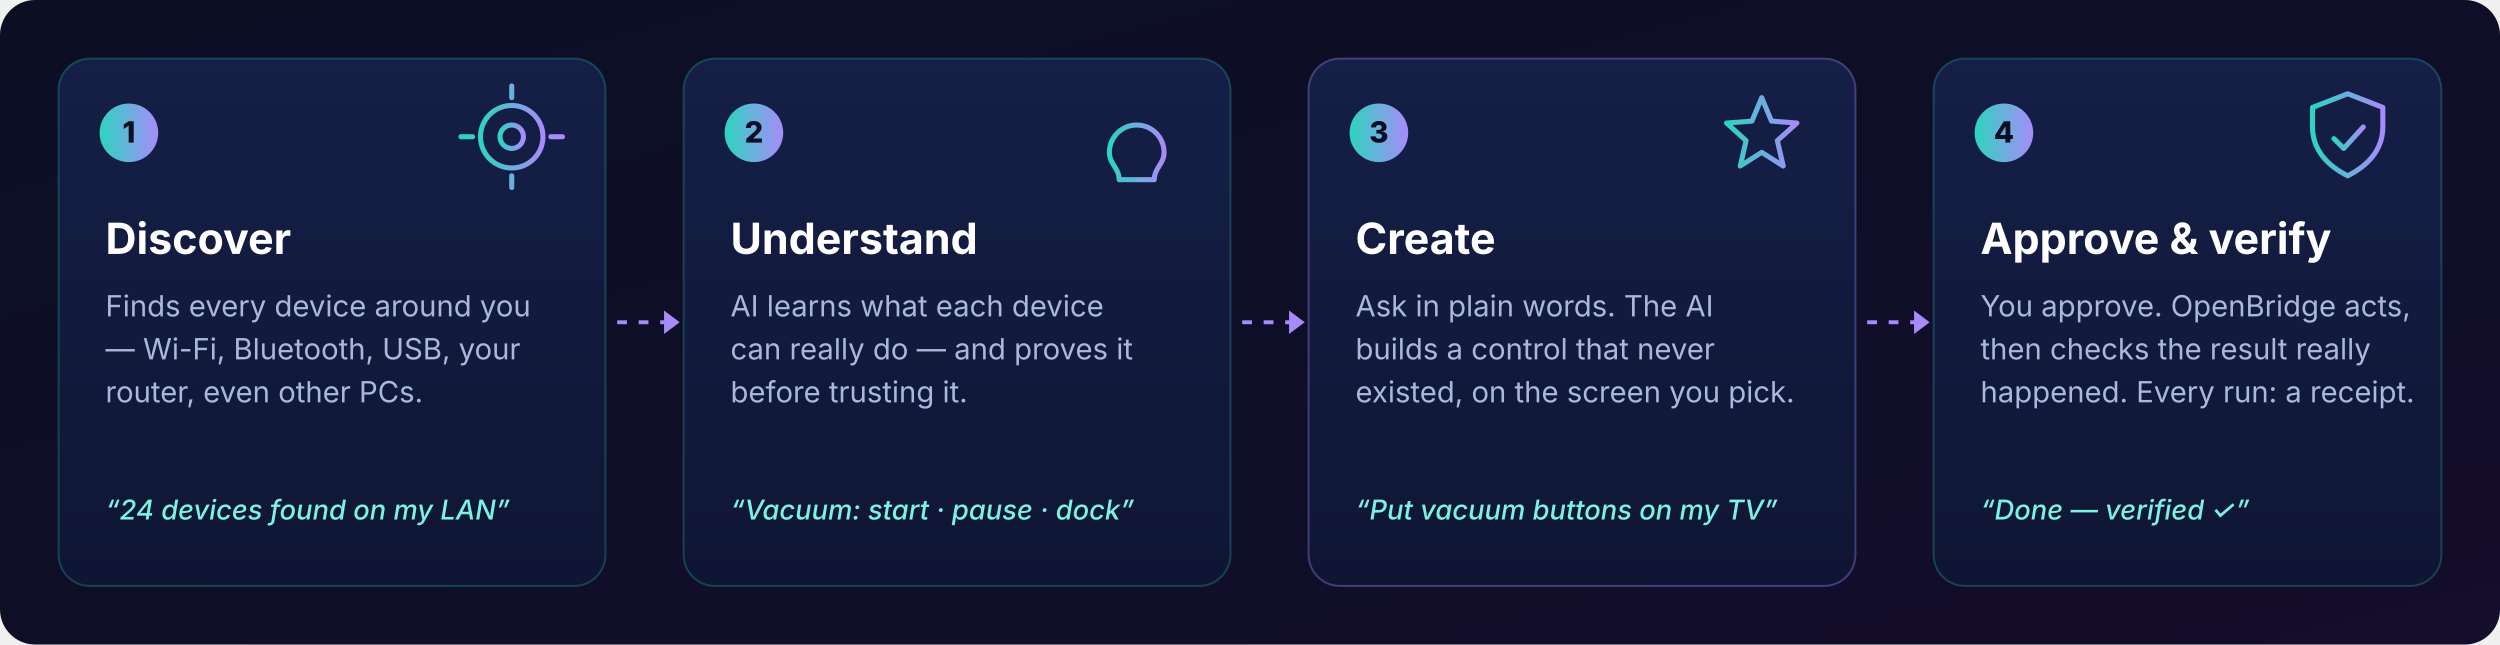
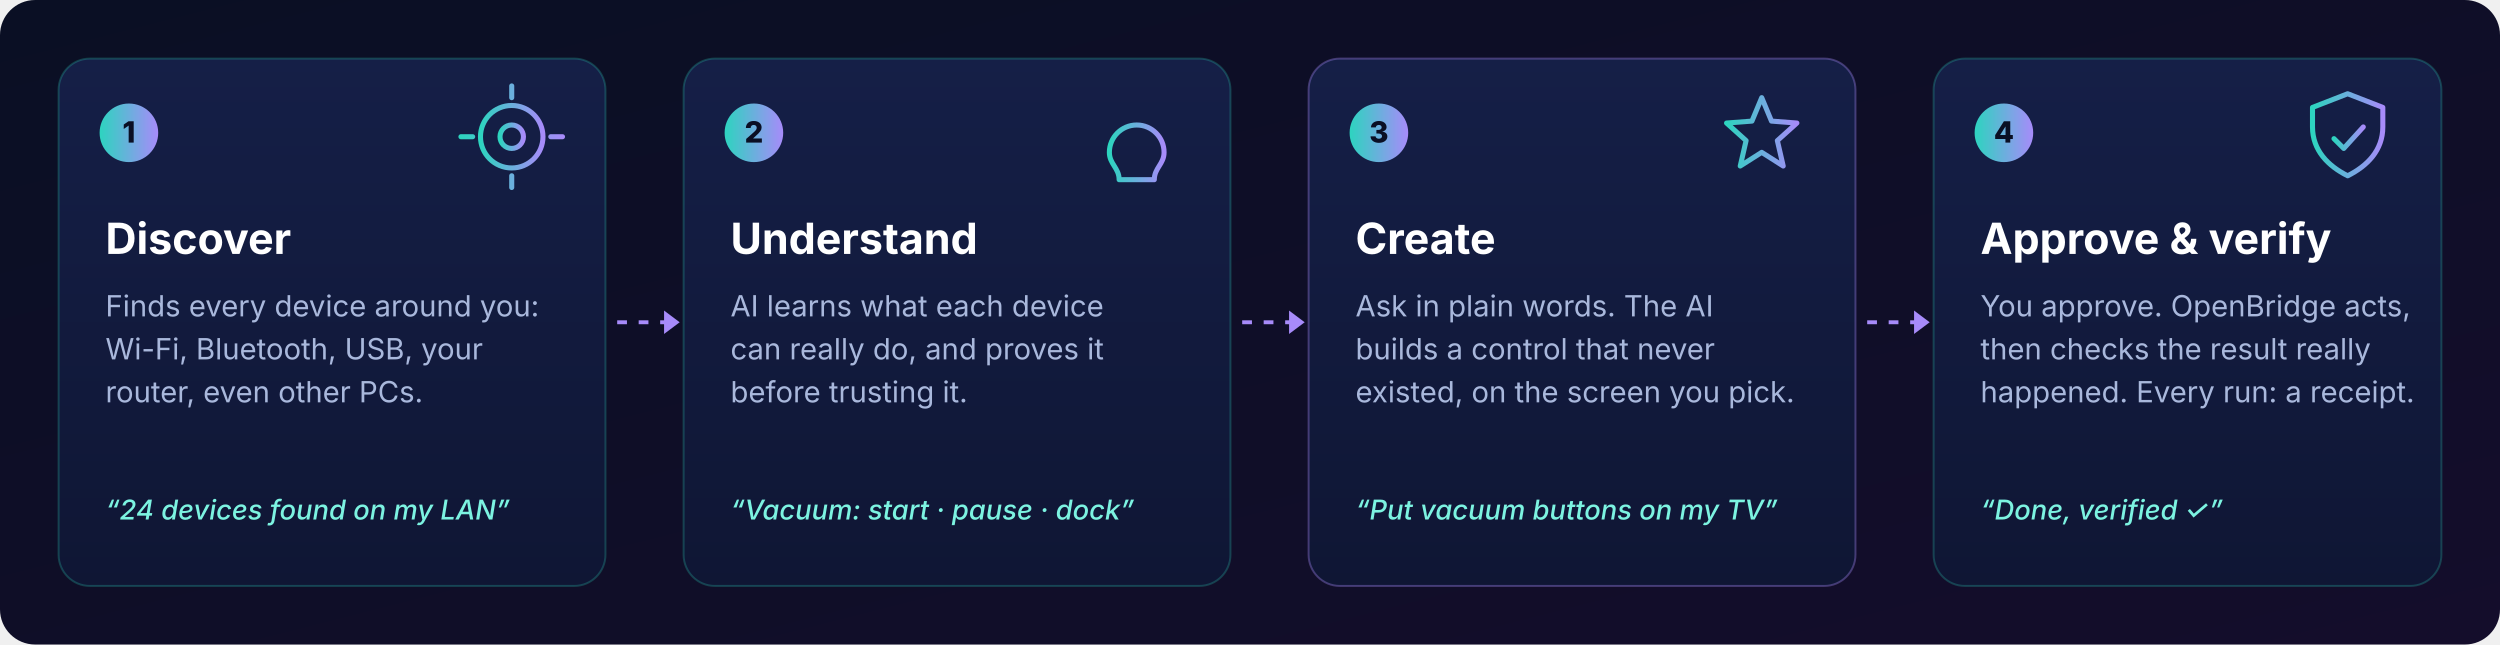
<svg xmlns="http://www.w3.org/2000/svg" viewBox="0 0 1280 330" width="1280" height="330" role="img" aria-label="How OpenBridge works: Discover, Understand, Create, Verify">
  <defs>
    <linearGradient id="bg" x1="0" y1="0" x2="1" y2="1">
      <stop offset="0" stop-color="#0a0f24" />
      <stop offset="1" stop-color="#140d2b" />
    </linearGradient>
    <linearGradient id="card" x1="0" y1="0" x2="0" y2="1">
      <stop offset="0" stop-color="#151f47" />
      <stop offset="1" stop-color="#0f1634" />
    </linearGradient>
    <linearGradient id="acc" x1="0" y1="0" x2="1" y2="0">
      <stop offset="0" stop-color="#2dd4bf" />
      <stop offset="1" stop-color="#a78bfa" />
    </linearGradient>
    <style>
      .t{font:700 22px 'Segoe UI',Inter,Helvetica,Arial,sans-serif;fill:#ffffff}
      .n{font:800 15px 'Segoe UI',Inter,Helvetica,Arial,sans-serif;fill:#0a0f24}
      .d{font:400 15px 'Segoe UI',Inter,Helvetica,Arial,sans-serif;fill:#a9b8dc}
      .ex{font:italic 500 14px 'Segoe UI',Inter,Helvetica,Arial,sans-serif;fill:#7cf3e1}
      .ico{fill:none;stroke:url(#acc);stroke-width:2.6;stroke-linecap:round;stroke-linejoin:round}
      .arrow{fill:none;stroke:#a78bfa;stroke-width:2;stroke-dasharray:5 6;animation:a 1.2s linear infinite}
      @keyframes a{to{stroke-dashoffset:-22}}
    </style>
  </defs>
  <rect width="1280" height="330" rx="18" fill="url(#bg)" />
  <g transform="translate(30 30)">
    <rect width="280" height="270" rx="16" fill="url(#card)" stroke="#2dd4bf" stroke-opacity=".25" />
    <circle cx="36" cy="38" r="15" fill="url(#acc)" />
    <text x="36" y="43" text-anchor="middle" class="n">1</text>
    <g transform="translate(232 40)">
      <circle r="16" class="ico" />
      <circle r="6" class="ico" />
      <path d="M0 -26v6M0 20v6M-26 0h6M20 0h6" class="ico" />
    </g>
    <text x="24" y="100" class="t">Discover</text>
-     <text x="24" y="132" class="d">Finds every device around you</text>
-     <text x="24" y="154" class="d">— Wi-Fi, Bluetooth, USB, your</text>
+     <text x="24" y="132" class="d">Finds every device around you:</text>
+     <text x="24" y="154" class="d">Wi-Fi, Bluetooth, USB, your</text>
    <text x="24" y="176" class="d">router, even other PCs.</text>
    <text x="24" y="236" class="ex">“24 devices found on my LAN”</text>
  </g>
  <path class="arrow" d="M316 165 H344" />
  <path d="M340 159l8 6-8 6" fill="#a78bfa" />
  <g transform="translate(350 30)">
    <rect width="280" height="270" rx="16" fill="url(#card)" stroke="#2dd4bf" stroke-opacity=".25" />
    <circle cx="36" cy="38" r="15" fill="url(#acc)" />
    <text x="36" y="43" text-anchor="middle" class="n">2</text>
    <g transform="translate(232 40)">
      <path d="M-14 8a14 14 0 1 1 28 0c0 6-5 8-5 14h-18c0-6-5-8-5-14z" class="ico" />
      <path d="M-6 26h12" class="ico" />
    </g>
    <text x="24" y="100" class="t">Understand</text>
    <text x="24" y="132" class="d">AI learns what each device</text>
-     <text x="24" y="154" class="d">can really do — and proves it</text>
+     <text x="24" y="154" class="d">can really do, and proves it</text>
    <text x="24" y="176" class="d">before trusting it.</text>
    <text x="24" y="236" class="ex">“Vacuum: start · pause · dock”</text>
  </g>
  <path class="arrow" d="M636 165 H664" />
  <path d="M660 159l8 6-8 6" fill="#a78bfa" />
  <g transform="translate(670 30)">
    <rect width="280" height="270" rx="16" fill="url(#card)" stroke="#a78bfa" stroke-opacity=".35" />
    <circle cx="36" cy="38" r="15" fill="url(#acc)" />
    <text x="36" y="43" text-anchor="middle" class="n">3</text>
    <g transform="translate(232 40)">
      <path d="M0 -20l5 12 13 1-10 9 3 13L0 8l-11 7 3-13-10-9 13-1z" class="ico" />
    </g>
    <text x="24" y="100" class="t">Create</text>
    <text x="24" y="132" class="d">Ask in plain words. The AI</text>
    <text x="24" y="154" class="d">builds a control that never</text>
    <text x="24" y="176" class="d">existed, on the screen you pick.</text>
    <text x="24" y="236" class="ex">“Put vacuum buttons on my TV”</text>
  </g>
  <path class="arrow" d="M956 165 H984" />
  <path d="M980 159l8 6-8 6" fill="#a78bfa" />
  <g transform="translate(990 30)">
    <rect width="260" height="270" rx="16" fill="url(#card)" stroke="#2dd4bf" stroke-opacity=".25" />
    <circle cx="36" cy="38" r="15" fill="url(#acc)" />
    <text x="36" y="43" text-anchor="middle" class="n">4</text>
    <g transform="translate(212 40)">
      <path d="M0 -22l18 7v10c0 12-8 20-18 25-10-5-18-13-18-25v-10z" class="ico" />
      <path d="M-7 1l5 5 10-11" class="ico" />
    </g>
    <text x="24" y="100" class="t">Approve &amp; verify</text>
    <text x="24" y="132" class="d">You approve. OpenBridge acts,</text>
    <text x="24" y="154" class="d">then checks the result really</text>
    <text x="24" y="176" class="d">happened. Every run: a receipt.</text>
-     <text x="24" y="236" class="ex">“Done — verified ✓”</text>
+     <text x="24" y="236" class="ex">“Done, verified ✓”</text>
  </g>
</svg>
